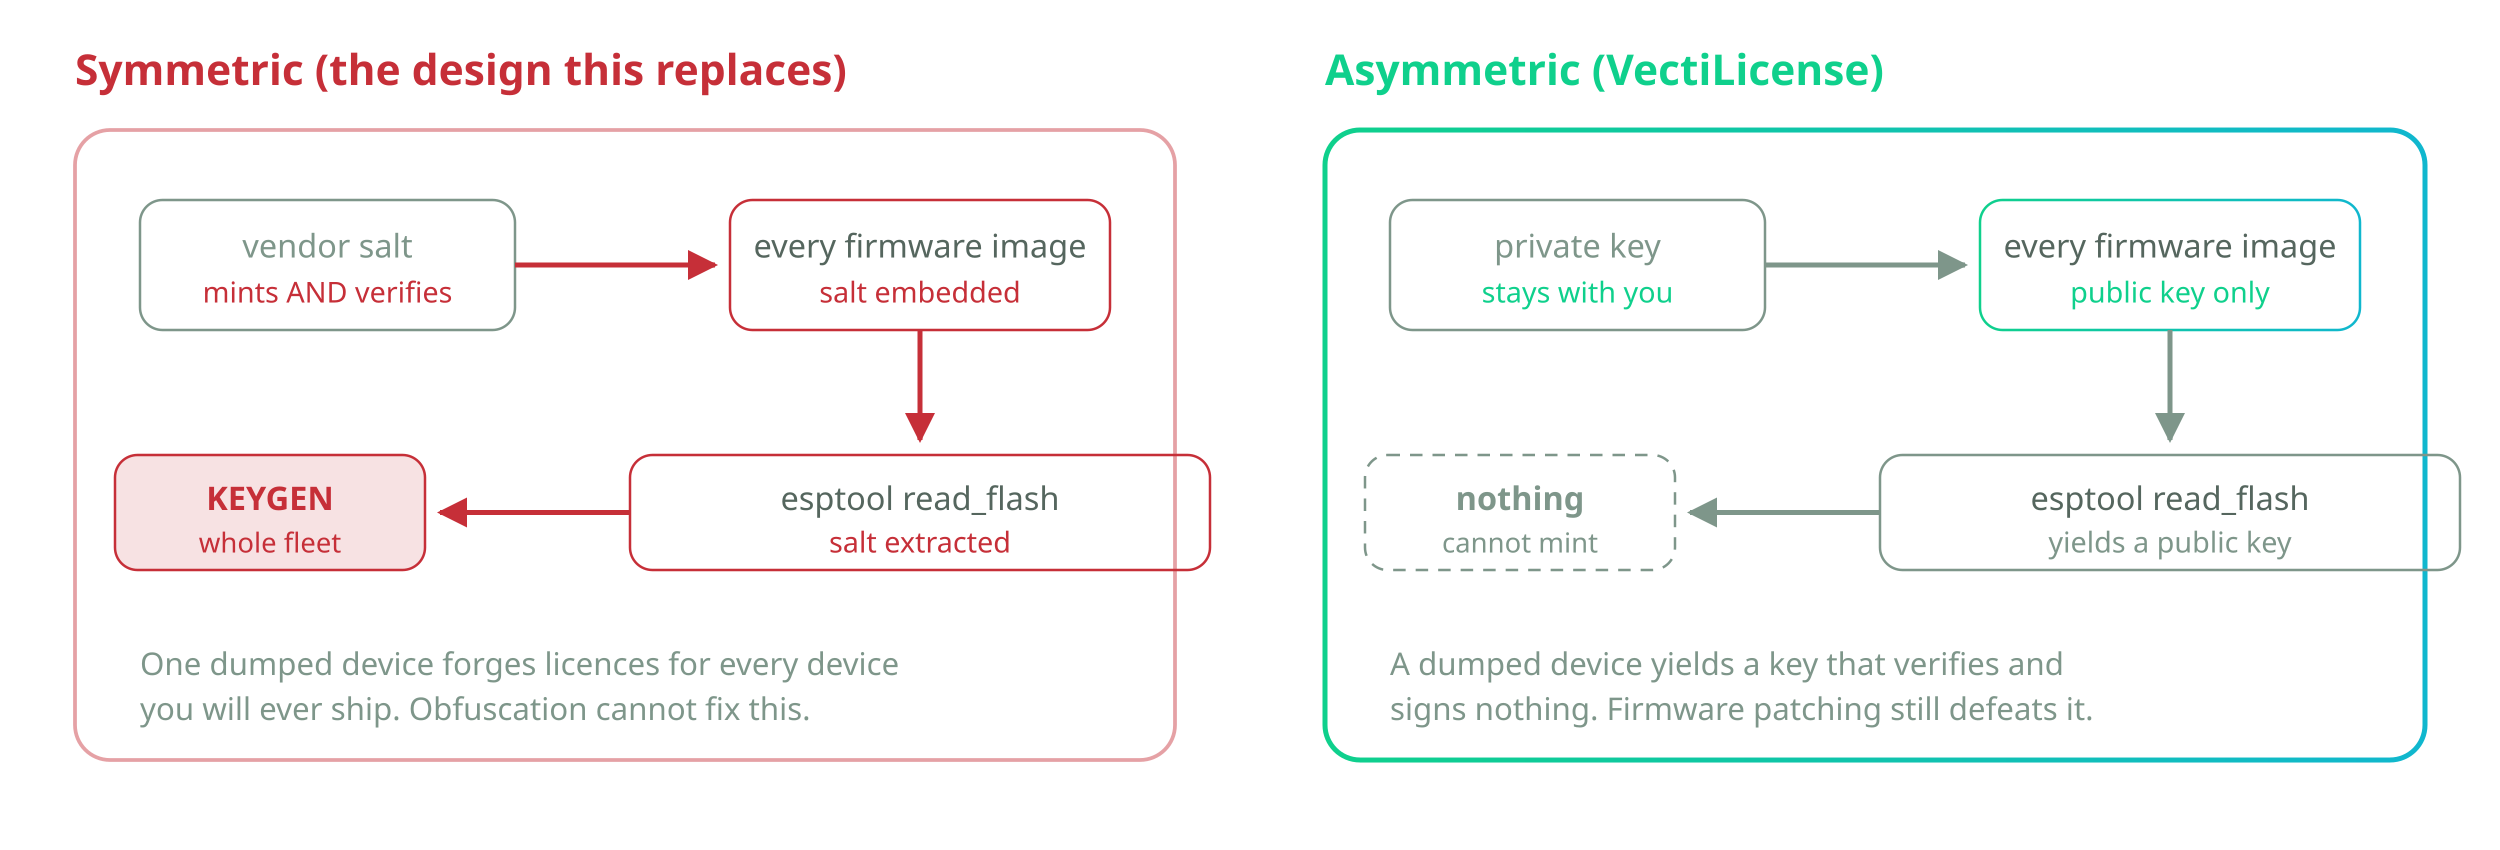
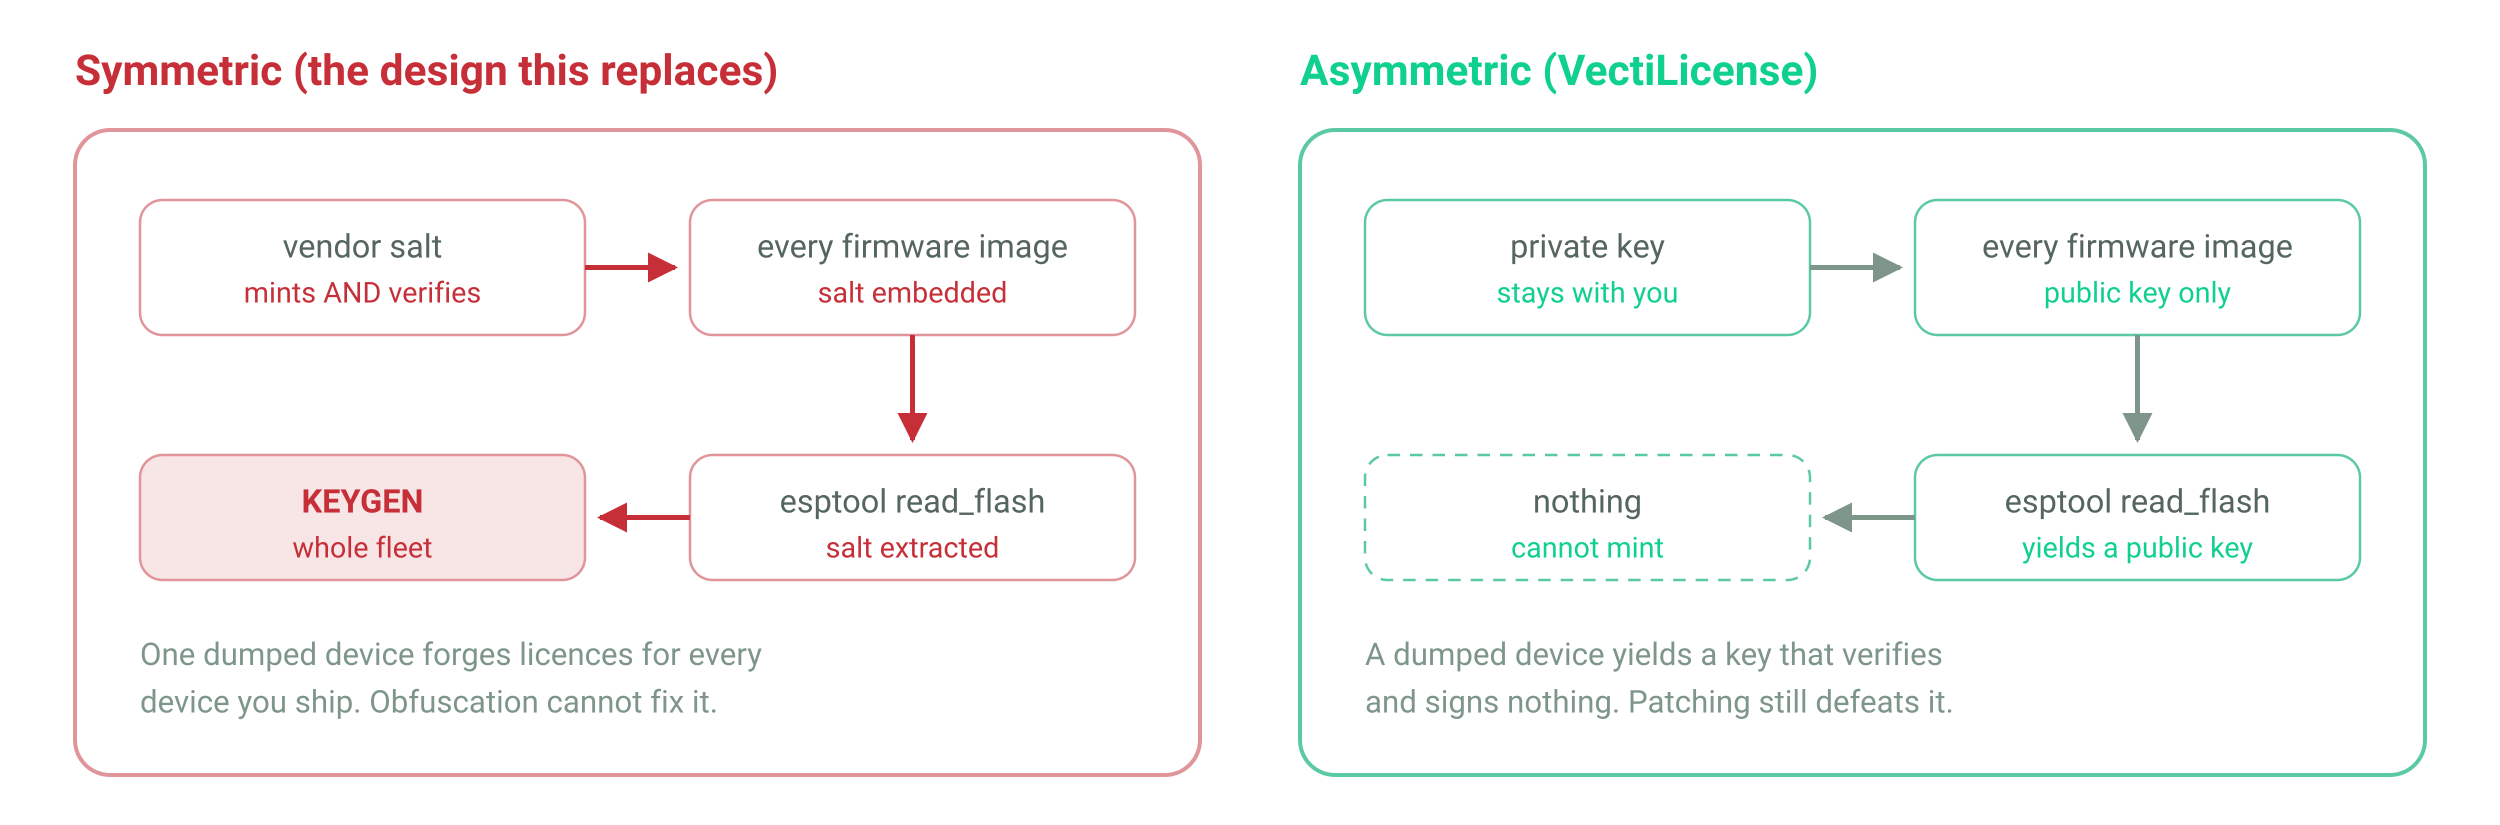
- <svg xmlns="http://www.w3.org/2000/svg" viewBox="0 0 1000 340" width="1000" height="340" role="img" aria-label="Symmetric licensing puts the minting key in every firmware image, so one flash dump forges licences for the whole fleet. Asymmetric licensing ships only a public key, so a flash dump yields nothing.">
+ <svg xmlns="http://www.w3.org/2000/svg" viewBox="0 0 1000 330" width="1000" height="330" role="img" aria-label="Symmetric licensing embeds the minting key in every firmware image, so one flash dump forges licences for the whole fleet. Asymmetric licensing ships only a public key, so a dump yields nothing.">
  <defs>
-     <linearGradient id="kgOk" x1="0" y1="0" x2="1" y2="0">
-       <stop offset="0" stop-color="#0fd08c" />
-       <stop offset="1" stop-color="#10b7ce" />
-     </linearGradient>
    <marker id="kgArr" viewBox="0 0 10 10" refX="9" refY="5" markerWidth="6" markerHeight="6" orient="auto">
      <path d="M0 0 L10 5 L0 10 z" fill="#c62f38" />
    </marker>
    <marker id="kgArrOk" viewBox="0 0 10 10" refX="9" refY="5" markerWidth="6" markerHeight="6" orient="auto">
      <path d="M0 0 L10 5 L0 10 z" fill="#7e968a" />
    </marker>
  </defs>
-   <g font-family="system-ui, sans-serif">
-     <text x="30" y="34" font-size="17" font-weight="700" fill="#c62f38">Symmetric (the design this replaces)</text>
-     <rect x="30" y="52" width="440" height="252" rx="14" fill="none" stroke="#c62f38" stroke-opacity="0.45" stroke-width="1.5" />
-     <rect x="56" y="80" width="150" height="52" rx="9" fill="none" stroke="#7e968a" />
-     <text x="131" y="103" text-anchor="middle" font-size="13" fill="#7e968a">vendor salt</text>
-     <text x="131" y="121" text-anchor="middle" font-size="11.5" fill="#c62f38">mints AND verifies</text>
-     <path d="M206 106 H286" stroke="#c62f38" stroke-width="2" marker-end="url(#kgArr)" />
-     <rect x="292" y="80" width="152" height="52" rx="9" fill="none" stroke="#c62f38" />
-     <text x="368" y="103" text-anchor="middle" font-size="13" fill="#55665e">every firmware image</text>
-     <text x="368" y="121" text-anchor="middle" font-size="11.5" fill="#c62f38">salt embedded</text>
-     <path d="M368 132 V176" stroke="#c62f38" stroke-width="2" marker-end="url(#kgArr)" />
-     <rect x="252" y="182" width="232" height="46" rx="9" fill="none" stroke="#c62f38" />
-     <text x="368" y="204" text-anchor="middle" font-size="13" fill="#55665e">esptool read_flash</text>
-     <text x="368" y="221" text-anchor="middle" font-size="11.5" fill="#c62f38">salt extracted</text>
-     <path d="M252 205 H176" stroke="#c62f38" stroke-width="2" marker-end="url(#kgArr)" />
-     <rect x="46" y="182" width="124" height="46" rx="9" fill="#c62f38" fill-opacity="0.14" stroke="#c62f38" />
-     <text x="108" y="204" text-anchor="middle" font-size="13" font-weight="700" fill="#c62f38">KEYGEN</text>
-     <text x="108" y="221" text-anchor="middle" font-size="11" fill="#c62f38">whole fleet</text>
-     <text x="56" y="270" font-size="12.5" fill="#7e968a">One dumped device forges licences for every device</text>
-     <text x="56" y="288" font-size="12.5" fill="#7e968a">you will ever ship. Obfuscation cannot fix this.</text>
-     <text x="530" y="34" font-size="17" font-weight="700" fill="#0fd08c">Asymmetric (VectiLicense)</text>
-     <rect x="530" y="52" width="440" height="252" rx="14" fill="none" stroke="url(#kgOk)" stroke-width="2" />
-     <rect x="556" y="80" width="150" height="52" rx="9" fill="none" stroke="#7e968a" />
-     <text x="631" y="103" text-anchor="middle" font-size="13" fill="#7e968a">private key</text>
-     <text x="631" y="121" text-anchor="middle" font-size="11.5" fill="#0fd08c">stays with you</text>
-     <path d="M706 106 H786" stroke="#7e968a" stroke-width="2" marker-end="url(#kgArrOk)" />
-     <rect x="792" y="80" width="152" height="52" rx="9" fill="none" stroke="url(#kgOk)" />
-     <text x="868" y="103" text-anchor="middle" font-size="13" fill="#55665e">every firmware image</text>
-     <text x="868" y="121" text-anchor="middle" font-size="11.5" fill="#0fd08c">public key only</text>
-     <path d="M868 132 V176" stroke="#7e968a" stroke-width="2" marker-end="url(#kgArrOk)" />
-     <rect x="752" y="182" width="232" height="46" rx="9" fill="none" stroke="#7e968a" />
-     <text x="868" y="204" text-anchor="middle" font-size="13" fill="#55665e">esptool read_flash</text>
-     <text x="868" y="221" text-anchor="middle" font-size="11.5" fill="#7e968a">yields a public key</text>
-     <path d="M752 205 H676" stroke="#7e968a" stroke-width="2" marker-end="url(#kgArrOk)" />
-     <rect x="546" y="182" width="124" height="46" rx="9" fill="none" stroke="#7e968a" stroke-dasharray="5 4" />
-     <text x="608" y="204" text-anchor="middle" font-size="13" font-weight="700" fill="#7e968a">nothing</text>
-     <text x="608" y="221" text-anchor="middle" font-size="11" fill="#7e968a">cannot mint</text>
-     <text x="556" y="270" font-size="12.5" fill="#7e968a">A dumped device yields a key that verifies and</text>
-     <text x="556" y="288" font-size="12.5" fill="#7e968a">signs nothing. Firmware patching still defeats it.</text>
+   <g font-family="system-ui, -apple-system, Segoe UI, Roboto, sans-serif">
+     <text x="30" y="34" font-size="17" fill="#c62f38" font-weight="700">Symmetric (the design this replaces)</text>
+     <rect x="30" y="52" width="450" height="258" rx="14" fill="none" stroke="#e0959b" stroke-width="1.6" />
+     <rect x="56" y="80" width="178" height="54" rx="9" fill="none" stroke="#e0959b" />
+     <text x="145.0" y="103" text-anchor="middle" font-size="13" fill="#55665e" textLength="74.4" lengthAdjust="spacingAndGlyphs">vendor salt</text>
+     <text x="145.0" y="121" text-anchor="middle" font-size="11.5" fill="#c62f38" textLength="107.6" lengthAdjust="spacingAndGlyphs">mints AND verifies</text>
+     <rect x="276" y="80" width="178" height="54" rx="9" fill="none" stroke="#e0959b" />
+     <text x="365.0" y="103" text-anchor="middle" font-size="13" fill="#55665e" textLength="135.2" lengthAdjust="spacingAndGlyphs">every firmware image</text>
+     <text x="365.0" y="121" text-anchor="middle" font-size="11.5" fill="#c62f38" textLength="77.7" lengthAdjust="spacingAndGlyphs">salt embedded</text>
+     <rect x="276" y="182" width="178" height="50" rx="9" fill="none" stroke="#e0959b" />
+     <text x="365.0" y="205" text-anchor="middle" font-size="13" fill="#55665e" textLength="121.7" lengthAdjust="spacingAndGlyphs">esptool read_flash</text>
+     <text x="365.0" y="223" text-anchor="middle" font-size="11.5" fill="#c62f38" textLength="83.7" lengthAdjust="spacingAndGlyphs">salt extracted</text>
+     <rect x="56" y="182" width="178" height="50" rx="9" fill="#c62f38" fill-opacity="0.12" stroke="#e0959b" />
+     <text x="145.0" y="205" text-anchor="middle" font-size="13" fill="#c62f38" font-weight="700" textLength="46.8" lengthAdjust="spacingAndGlyphs">KEYGEN</text>
+     <text x="145.0" y="223" text-anchor="middle" font-size="11.5" fill="#c62f38" textLength="65.8" lengthAdjust="spacingAndGlyphs">whole fleet</text>
+     <path d="M234 107 H270" stroke="#c62f38" stroke-width="2" marker-end="url(#kgArr)" />
+     <path d="M365 134 V176" stroke="#c62f38" stroke-width="2" marker-end="url(#kgArr)" />
+     <path d="M276 207 H240" stroke="#c62f38" stroke-width="2" marker-end="url(#kgArr)" />
+     <text x="56" y="266" font-size="12.5" fill="#7e968a">One dumped device forges licences for every</text>
+     <text x="56" y="285" font-size="12.5" fill="#7e968a">device you ship. Obfuscation cannot fix it.</text>
+     <text x="520" y="34" font-size="17" fill="#0fd08c" font-weight="700">Asymmetric (VectiLicense)</text>
+     <rect x="520" y="52" width="450" height="258" rx="14" fill="none" stroke="#5cc9a6" stroke-width="1.6" />
+     <rect x="546" y="80" width="178" height="54" rx="9" fill="none" stroke="#5cc9a6" />
+     <text x="635.0" y="103" text-anchor="middle" font-size="13" fill="#55665e" textLength="74.4" lengthAdjust="spacingAndGlyphs">private key</text>
+     <text x="635.0" y="121" text-anchor="middle" font-size="11.5" fill="#0fd08c" textLength="83.7" lengthAdjust="spacingAndGlyphs">stays with you</text>
+     <rect x="766" y="80" width="178" height="54" rx="9" fill="none" stroke="#5cc9a6" />
+     <text x="855.0" y="103" text-anchor="middle" font-size="13" fill="#55665e" textLength="135.2" lengthAdjust="spacingAndGlyphs">every firmware image</text>
+     <text x="855.0" y="121" text-anchor="middle" font-size="11.5" fill="#0fd08c" textLength="89.7" lengthAdjust="spacingAndGlyphs">public key only</text>
+     <rect x="766" y="182" width="178" height="50" rx="9" fill="none" stroke="#5cc9a6" />
+     <text x="855.0" y="205" text-anchor="middle" font-size="13" fill="#55665e" textLength="121.7" lengthAdjust="spacingAndGlyphs">esptool read_flash</text>
+     <text x="855.0" y="223" text-anchor="middle" font-size="11.5" fill="#0fd08c" textLength="113.6" lengthAdjust="spacingAndGlyphs">yields a public key</text>
+     <rect x="546" y="182" width="178" height="50" rx="9" fill="none" stroke="#5cc9a6" stroke-dasharray="5 4" />
+     <text x="635.0" y="205" text-anchor="middle" font-size="13" fill="#55665e" textLength="47.3" lengthAdjust="spacingAndGlyphs">nothing</text>
+     <text x="635.0" y="223" text-anchor="middle" font-size="11.5" fill="#0fd08c" textLength="65.8" lengthAdjust="spacingAndGlyphs">cannot mint</text>
+     <path d="M724 107 H760" stroke="#7e968a" stroke-width="2" marker-end="url(#kgArrOk)" />
+     <path d="M855 134 V176" stroke="#7e968a" stroke-width="2" marker-end="url(#kgArrOk)" />
+     <path d="M766 207 H730" stroke="#7e968a" stroke-width="2" marker-end="url(#kgArrOk)" />
+     <text x="546" y="266" font-size="12.5" fill="#7e968a">A dumped device yields a key that verifies</text>
+     <text x="546" y="285" font-size="12.5" fill="#7e968a">and signs nothing. Patching still defeats it.</text>
  </g>
</svg>
